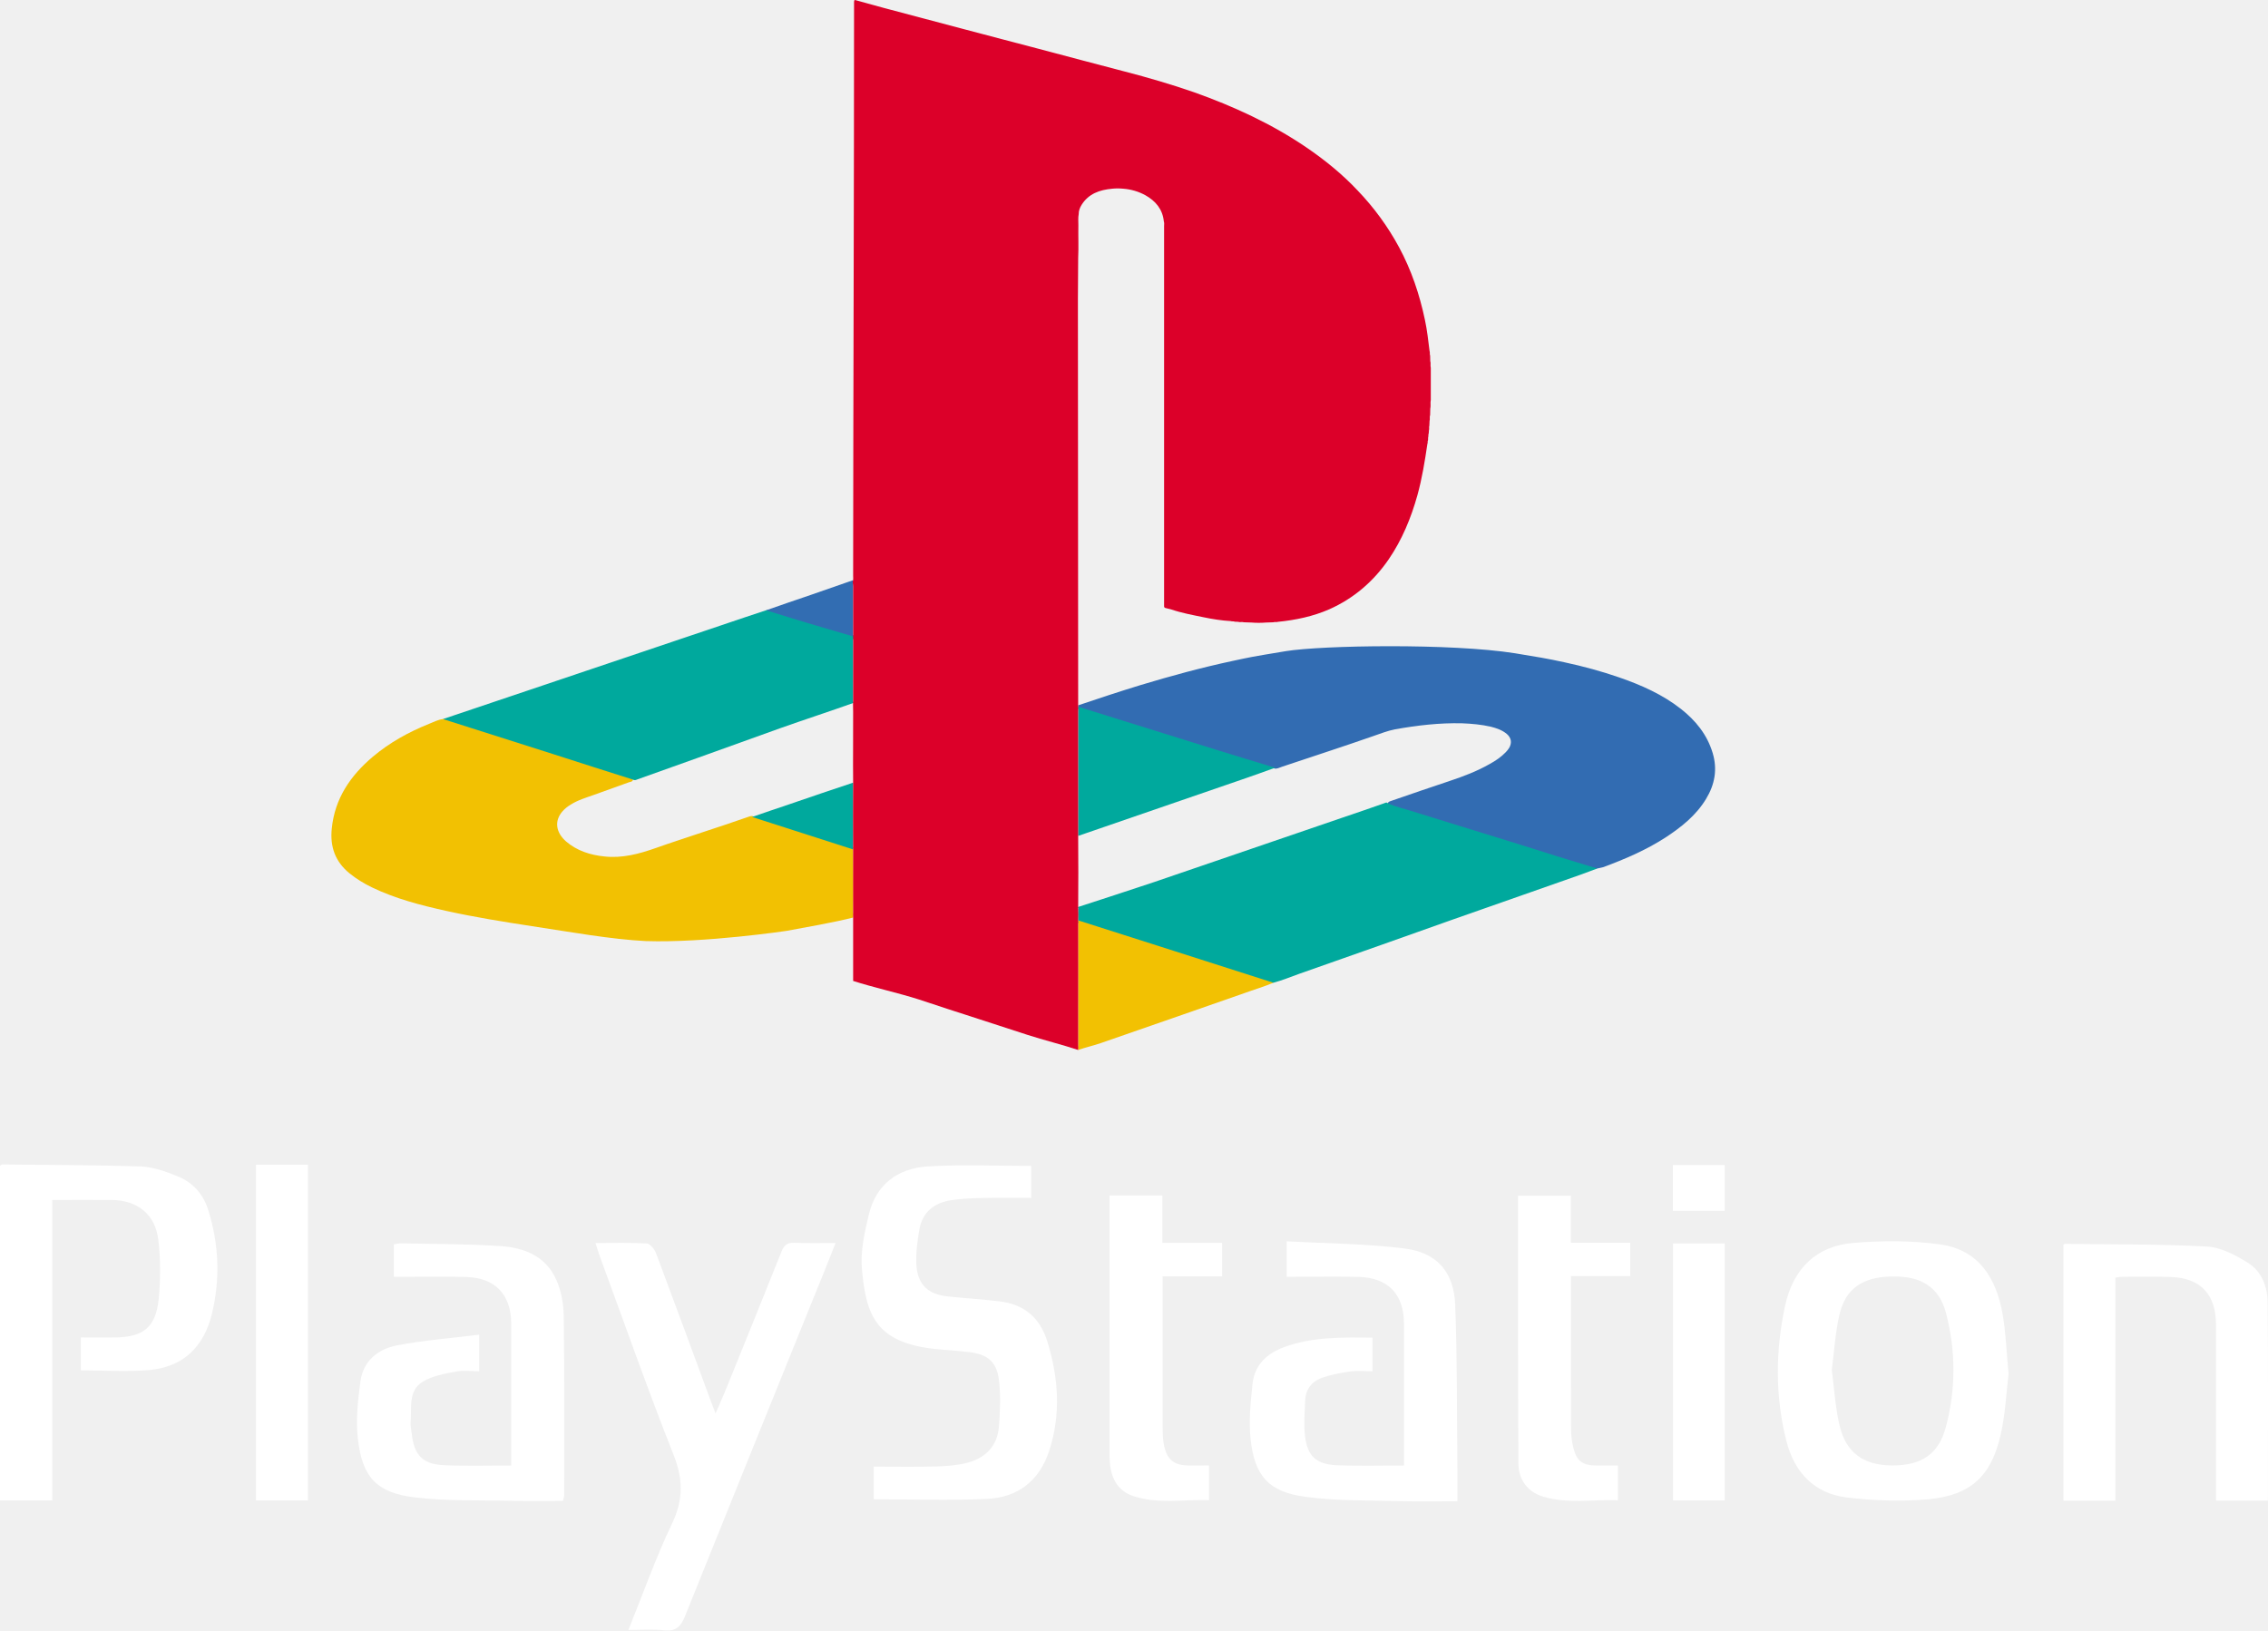
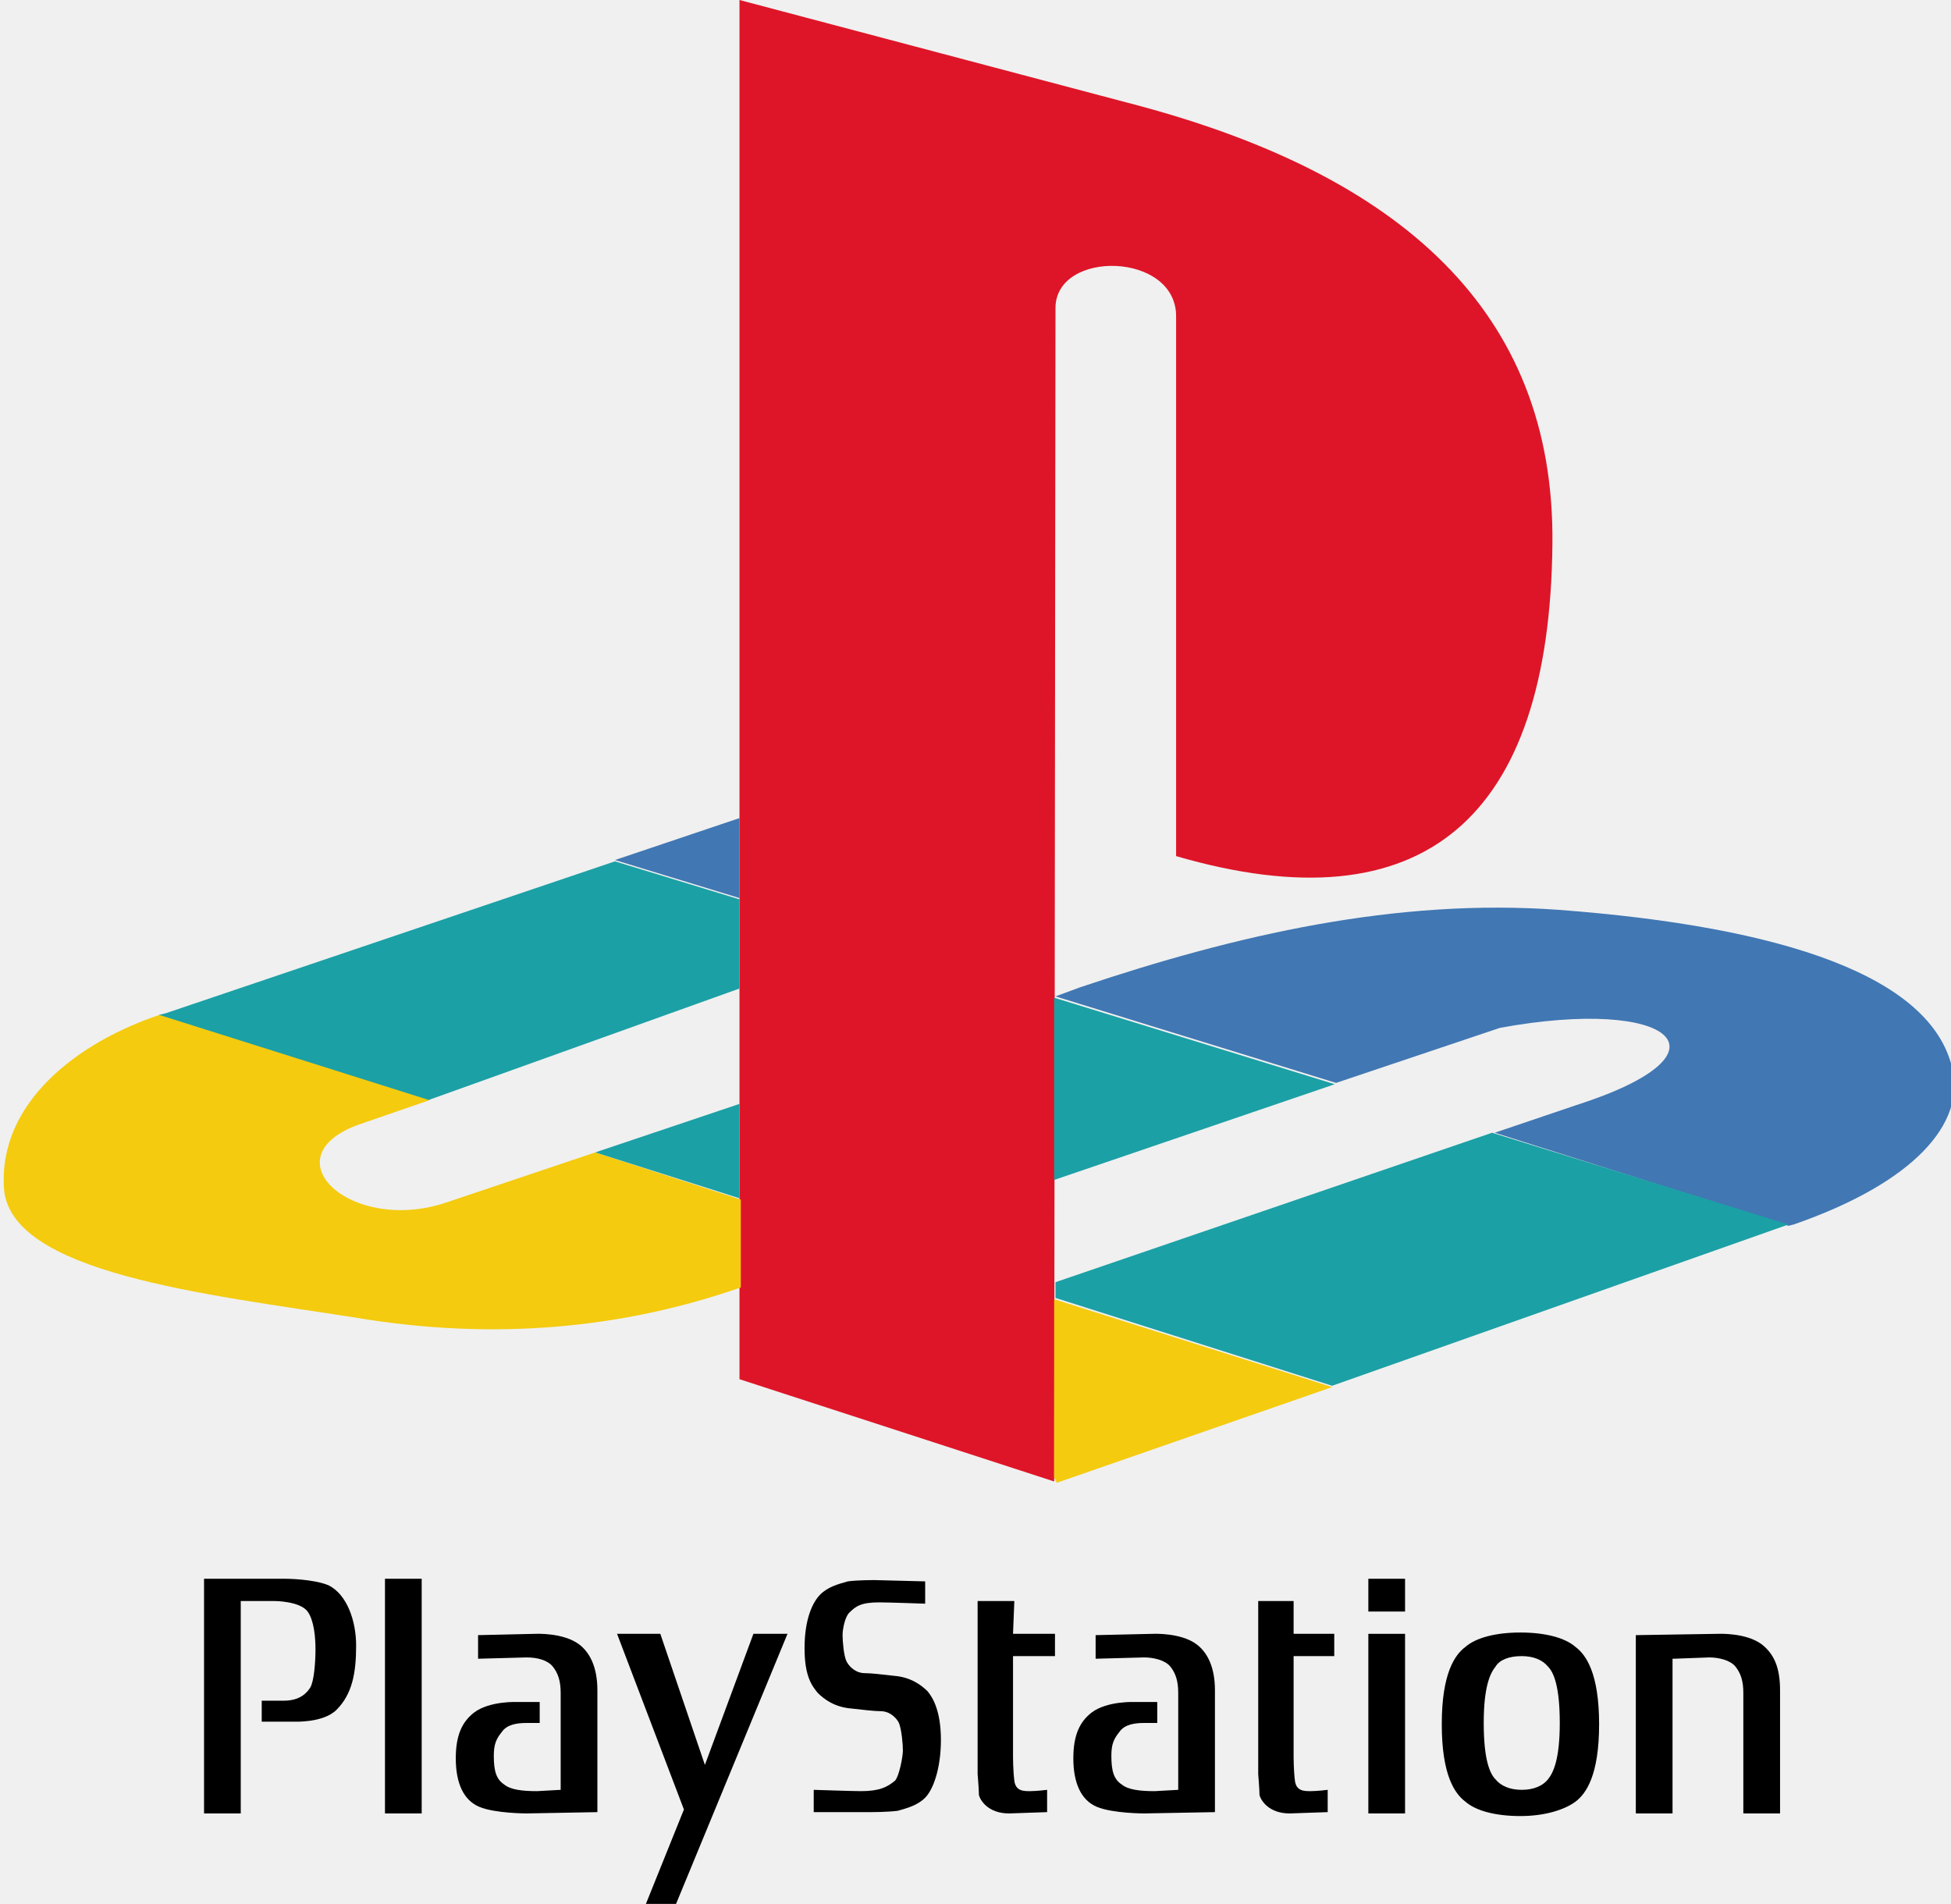
- <svg xmlns="http://www.w3.org/2000/svg" viewBox="0 0 407.635 293.08" height="293.08" width="407.635" xml:space="preserve" version="1.1" id="svg2">
-   <defs id="defs6">
-     <clipPath id="clipPath16" clipPathUnits="userSpaceOnUse">
-       <path id="path18" d="m 0,234.464 326.108,0 L 326.108,0 0,0 0,234.464 Z" />
-     </clipPath>
-   </defs>
-   <g transform="matrix(1.25,0,0,-1.25,0,293.08)" id="g10">
-     <g id="g12">
-       <g clip-path="url(#clipPath16)" id="g14">
-         <g transform="translate(217.8301,140.5262)" id="g20">
-           <path id="path22" style="fill:#326cb2;fill-opacity:1;fill-rule:evenodd;stroke:none" d="m 0,0 c 3.052,-0.496 4.746,-0.777 7.086,-1.292 2.695,-0.58 5.353,-1.291 7.955,-2.199 3.154,-1.095 6.188,-2.443 8.836,-4.521 2.106,-1.666 3.744,-3.66 4.549,-6.318 0.72,-2.377 0.3,-4.567 -0.954,-6.627 -1.433,-2.367 -3.558,-4.053 -5.832,-5.541 -2.808,-1.815 -5.85,-3.116 -8.966,-4.268 -0.272,-0.083 -0.562,-0.112 -0.843,-0.187 -0.234,-0.084 -0.459,-0.019 -0.702,0.057 -2.733,0.823 -5.447,1.675 -8.19,2.527 -4.362,1.366 -8.723,2.724 -13.066,4.062 -2.518,0.767 -5.026,1.573 -7.544,2.339 -0.234,0.076 -0.524,0.104 -0.608,0.412 0.102,0.244 0.346,0.272 0.543,0.347 2.789,0.954 5.559,1.928 8.348,2.845 1.966,0.655 3.904,1.386 5.729,2.425 0.842,0.458 1.666,1.01 2.34,1.713 0.196,0.205 0.355,0.402 0.505,0.645 0.403,0.73 0.281,1.432 -0.365,1.984 -0.665,0.552 -1.46,0.824 -2.274,1.03 -1.367,0.318 -2.762,0.44 -4.165,0.496 -3.248,0.075 -6.449,-0.3 -9.632,-0.87 -1.076,-0.206 -2.115,-0.627 -3.136,-0.974 -4.351,-1.525 -8.732,-2.93 -13.093,-4.399 -0.319,-0.103 -0.627,-0.281 -0.983,-0.281 -1.555,0.374 -3.08,0.908 -4.615,1.395 -4.801,1.47 -9.612,2.967 -14.404,4.446 -2.996,0.926 -6.328,1.871 -9.323,2.779 -0.187,0.066 0.113,0.131 0,0.291 -0.009,0.038 -0.028,0.075 0,0.102 0.047,0.075 -0.065,0.066 0,0.094 2.939,0.992 6,2.004 8.967,2.911 4.371,1.319 8.77,2.518 13.244,3.473 2.536,0.543 2.414,0.543 7.628,1.404 C -27.751,1.151 -9.153,1.451 0,0" />
+ <svg xmlns="http://www.w3.org/2000/svg" version="1.1" baseProfile="tiny" id="svg2" x="0px" y="0px" viewBox="-231 324.8 148.8 145.2" xml:space="preserve">
+   <g id="g4222">
+     <g id="g4201" transform="translate(-4.8124013e-5,0)">
+       <g id="g4209">
+         <g id="g4783">
+           <path id="path7" fill="#DE1528" d="M-150.5,348.3l-0.1,89.5l-24-7.8V324.8l30.6,8.1      c19.6,5.3,31.6,15.5,31.4,33.4c-0.2,20.9-9.8,29.3-28.7,23.8V349C-141.2,344-150.5,343.8-150.5,348.3      C-150.5,348.3-150.5,348.3-150.5,348.3z" />
+           <path id="path9" fill="#F4CB0E" d="M-185.6,412.7l-11.3,3.8c-7.3,2.5-13.6-3.4-6.8-5.9      l5.5-1.9l-20.6-6.5c-6.3,2.1-12.3,6.7-11.9,13.2c0.4,6.5,15.3,8.1,26.8,9.9c10.7,1.8,20.5,0.8,29.4-2.3v-6.7L-185.6,412.7      L-185.6,412.7L-185.6,412.7z M-150.4,437.9l21-7.3l-21.2-6.7v13.6L-150.4,437.9L-150.4,437.9z" />
+           <path id="path16" fill="#4177B3" d="M-94.6,418.3l0.4-0.1c9.2-3.2,13.1-7.7,12.1-11.9      c-1.6-7-12.8-10.8-30-12.1c-12.4-0.9-24.6,1.9-36.5,5.9l-1.9,0.7l21.4,6.6l12.5-4.2c13.1-2.4,18.3,1.9,5.8,5.9l-6.2,2.1      L-94.6,418.3L-94.6,418.3L-94.6,418.3z M-174.6,387.2l-9.5,3.2l9.5,2.9V387.2C-174.6,387.2-174.6,387.2-174.6,387.2z" />
+           <path id="path13" fill="#1BA0A5" d="M-129.4,430.5l34.8-12.3l-22.6-7l-33.3,11.4v1.2      L-129.4,430.5C-129.4,430.5-129.4,430.5-129.4,430.5z M-174.6,409l-11,3.7l11,3.5V409L-174.6,409z M-150.6,414.8v-13.9l21.4,6.6      L-150.6,414.8L-150.6,414.8z M-198.3,408.7l23.7-8.5v-6.8l-9.5-2.9l-34.3,11.6c-0.1,0-0.3,0.1-0.5,0.1L-198.3,408.7      L-198.3,408.7z" />
        </g>
-         <g transform="translate(92.8682,99.1375)" id="g24">
-           <path id="path26" style="fill:#f2c102;fill-opacity:1;fill-rule:evenodd;stroke:none" d="m 0,0 c -4.979,0.243 -10.923,1.319 -16.37,2.143 -4.109,0.627 -8.237,1.292 -12.309,2.19 -3.677,0.814 -7.319,1.751 -10.726,3.397 -1.142,0.553 -2.208,1.208 -3.21,2.013 -2.06,1.685 -2.826,3.838 -2.546,6.468 0.44,4.324 2.705,7.6 5.906,10.305 2.424,2.041 5.157,3.547 8.087,4.726 0.655,0.253 1.264,0.6 1.993,0.684 0.684,0 1.301,-0.29 1.919,-0.487 4.708,-1.507 9.388,-2.976 14.077,-4.474 3.557,-1.132 7.105,-2.246 10.652,-3.388 0.243,-0.075 0.506,-0.122 0.683,-0.328 -0.038,-0.337 -0.346,-0.346 -0.581,-0.411 -1.656,-0.6 -3.303,-1.19 -4.969,-1.788 -1.152,-0.412 -2.359,-0.758 -3.408,-1.423 -0.421,-0.252 -0.813,-0.552 -1.16,-0.936 -1.254,-1.404 -0.982,-3.08 0.496,-4.371 1.564,-1.339 3.473,-1.947 5.504,-2.152 2.573,-0.281 4.97,0.364 7.366,1.207 2.237,0.795 4.474,1.507 6.72,2.265 2.153,0.692 4.287,1.432 6.421,2.162 0.234,0.075 0.478,0.196 0.749,0.177 1.722,-0.551 3.444,-1.104 5.186,-1.647 2.919,-0.936 6.382,-1.881 9.322,-2.808 0.243,-0.084 -0.159,-0.112 0,-0.346 0.027,-3.004 0.074,-6.018 0,-9.041 0.018,-0.037 0.055,-0.057 0,-0.047 0.093,-0.319 0.018,-0.393 0,-0.702 C 27.312,2.732 22.66,1.918 20.235,1.469 20.235,1.469 8.498,-0.281 0,0" />
-         </g>
-         <g transform="translate(199.5791,118.9422)" id="g28">
-           <path id="path30" style="fill:#00a99d;fill-opacity:1;fill-rule:evenodd;stroke:none" d="m 0,0 c 1.048,-0.486 2.199,-0.73 3.285,-1.076 4.708,-1.47 9.425,-2.911 14.133,-4.371 2.312,-0.711 4.605,-1.442 6.917,-2.172 1.909,-0.58 3.828,-1.17 5.747,-1.75 -0.805,-0.299 -1.619,-0.609 -2.424,-0.899 -2.321,-0.814 -4.661,-1.637 -6.982,-2.452 -3.781,-1.319 -7.554,-2.648 -11.335,-3.977 -3.445,-1.217 -6.861,-2.444 -10.286,-3.651 -3.951,-1.394 -7.901,-2.78 -11.85,-4.175 -1.217,-0.439 -2.425,-0.935 -3.687,-1.272 -0.375,-0.066 -0.703,0.094 -1.049,0.178 -3.071,0.992 -6.121,1.965 -9.182,2.93 -5.766,1.853 -12.074,3.668 -17.84,5.494 -0.243,0.084 0.141,0.121 0,0.365 0.009,0.552 0,1.085 0,1.609 0.094,0.235 -0.187,0.243 0,0.319 3.529,1.151 7.422,2.405 10.933,3.585 5.372,1.843 10.717,3.669 16.06,5.494 3.698,1.254 7.385,2.526 11.074,3.79 1.946,0.665 3.902,1.32 5.821,2.004 C -0.449,0.037 -0.216,0.234 0,0" />
-         </g>
-         <g transform="translate(91.0147,122.3582)" id="g32">
-           <path id="path34" style="fill:#00a99d;fill-opacity:1;fill-rule:evenodd;stroke:none" d="m 0,0 c -3.781,1.189 -7.553,2.406 -11.344,3.623 -5.326,1.693 -10.661,3.388 -15.977,5.082 5.41,1.816 10.82,3.65 16.23,5.467 8.442,2.845 16.894,5.699 25.317,8.535 1.639,0.553 3.258,1.104 4.915,1.639 0.215,0.065 0.449,0 0.673,-0.067 3.81,-1.188 8.032,-2.377 11.841,-3.51 0.43,-0.13 0.019,-0.336 0,-0.767 -0.01,-2.892 0.019,-5.756 0,-8.62 -0.047,-0.234 0.196,-0.309 0,-0.374 C 28.285,9.81 24.56,8.593 21.182,7.394 17.194,5.973 13.216,4.531 9.257,3.107 6.374,2.088 3.538,1.059 0.684,0.047 0.477,-0.027 0.253,-0.168 0,0" />
-         </g>
-         <g transform="translate(155.0264,102.1141)" id="g36">
-           <path id="path38" style="fill:#f2c102;fill-opacity:1;fill-rule:evenodd;stroke:none" d="m 0,0 c 9.388,-2.977 18.682,-5.972 28.07,-8.967 -1.357,-0.571 -2.799,-0.992 -4.212,-1.508 -2.949,-1.038 -5.906,-2.068 -8.873,-3.097 -3.894,-1.366 -7.806,-2.724 -11.7,-4.063 C 2.35,-17.971 0.917,-18.299 0,-18.636 l 0,0.197 c -0.112,0.14 0,0.29 0,0.468 0.009,5.962 0,11.914 0,17.867 L 0,0 Z" />
-         </g>
-         <g transform="translate(122.67,133.6747)" id="g40">
-           <path id="path42" style="fill:#326db2;fill-opacity:1;fill-rule:evenodd;stroke:none" d="m 0,0 c 0.019,2.92 0,5.803 0,8.724 0.019,0.29 0.337,0.43 0,0.551 -2.836,0.843 -5.99,1.733 -8.836,2.621 -1.227,0.384 -2.452,0.749 -3.679,1.133 2.135,0.748 4.296,1.497 6.468,2.228 2.031,0.72 4.006,1.403 6.047,2.105 0.056,0.047 0.019,0.019 0,-0.037 C 0.019,17.213 0,17.082 0,16.988 0.019,11.457 0,5.943 0,0.412 0,0.271 0.019,0.131 0,0 -0.02,-0.027 0.019,-0.027 0,0" />
-         </g>
-         <g transform="translate(183.3487,124.0623)" id="g44">
-           <path id="path46" style="fill:#00a99d;fill-opacity:1;fill-rule:evenodd;stroke:none" d="m 0,0 c -1.591,-0.58 -3.182,-1.142 -4.782,-1.694 -7.891,-2.705 -15.659,-5.391 -23.54,-8.106 -0.01,0.141 0,0.272 0,0.412 l 0,17.812 c 0,0.131 -0.01,0.243 0,0.355 3.585,-1.114 7.057,-2.217 10.641,-3.322 3.052,-0.955 6.113,-1.909 9.155,-2.854 C -5.672,1.722 -2.836,0.852 0,0" />
-         </g>
-         <g transform="translate(108.1338,116.9861)" id="g48">
-           <path id="path50" style="fill:#00a99d;fill-opacity:1;fill-rule:evenodd;stroke:none" d="m 0,0 c 1.778,0.599 3.538,1.227 5.335,1.816 3.107,1.067 6.094,2.087 9.201,3.117 0.019,-1.816 0,-3.641 0,-5.457 0.019,-1.395 0.019,-2.77 0,-4.147 -2.846,0.908 -5.56,1.798 -8.415,2.705 C 4.09,-1.319 2.031,-0.664 0,0" />
-         </g>
-         <g transform="translate(122.67,112.2967)" id="g52">
-           <path id="path54" style="fill:#dc0029;fill-opacity:1;fill-rule:evenodd;stroke:none" d="m 0,0 c -0.02,3.22 -0.02,6.44 0,9.65 -0.038,3.388 0.019,6.795 0,10.184 0,0.505 -0.038,1.02 0,1.517 0.027,5.503 -0.01,10.978 0,16.472 0.019,0.309 -0.141,0.617 0,0.899 0.027,0.224 0,0.449 0,0.673 0.019,27.359 0.131,54.727 0.131,82.086 0,0.187 -0.01,0.346 0.009,0.514 0.019,0.15 0.103,0.216 0.244,0.141 1.375,-0.374 2.723,-0.758 4.08,-1.123 3.866,-1.03 7.722,-2.059 11.588,-3.071 3.528,-0.945 7.076,-1.852 10.604,-2.789 4.155,-1.094 8.293,-2.209 12.448,-3.285 3.351,-0.87 6.684,-1.844 9.941,-2.976 5.682,-2.022 11.129,-4.53 16.117,-7.918 2.668,-1.817 5.167,-3.847 7.385,-6.206 2.34,-2.443 4.324,-5.148 5.953,-8.162 1.77,-3.285 2.948,-6.786 3.716,-10.445 0.318,-1.47 0.477,-2.967 0.665,-4.465 0.084,-0.215 -0.01,-0.439 0.084,-0.664 0,-0.253 0.009,-0.506 0.018,-0.777 0.103,-0.319 -0.018,-0.637 0.076,-0.974 l 0,-4.624 c -0.094,-0.421 0.027,-0.851 -0.076,-1.281 -0.009,-0.291 -0.018,-0.59 -0.018,-0.881 -0.113,-0.28 0.009,-0.589 -0.084,-0.86 -0.01,-0.216 -0.01,-0.459 -0.029,-0.675 -0.084,-0.205 0.019,-0.449 -0.056,-0.654 -0.019,-0.169 -0.028,-0.319 -0.037,-0.469 -0.094,-0.187 0,-0.374 -0.084,-0.57 0,-0.122 -0.01,-0.253 -0.01,-0.394 -0.112,-0.149 0,-0.355 -0.094,-0.524 -0.365,-2.49 -0.767,-4.97 -1.441,-7.413 -0.917,-3.266 -2.199,-6.383 -4.127,-9.201 -2.182,-3.181 -5.018,-5.615 -8.546,-7.187 -2.34,-1.021 -4.82,-1.545 -7.366,-1.798 -0.215,-0.075 -0.459,0.018 -0.664,-0.066 -0.375,-0.009 -0.712,-0.028 -1.077,-0.037 -0.683,-0.056 -1.376,-0.056 -2.059,0 -0.365,0.009 -0.73,0.028 -1.096,0.037 -0.28,0.084 -0.58,-0.028 -0.86,0.066 -0.151,0.01 -0.318,0.018 -0.469,0.018 -0.178,0.104 -0.374,0 -0.552,0.086 -1.329,0.074 -2.676,0.289 -3.968,0.561 -1.554,0.318 -3.126,0.608 -4.633,1.123 -0.262,0.074 -0.525,0.131 -0.796,0.196 -0.141,0.038 -0.206,0.122 -0.206,0.253 l 0,0.468 0,54.212 c 0,0.215 0.047,0.449 -0.037,0.655 -0.169,1.76 -1.189,2.948 -2.658,3.773 -0.974,0.533 -2.05,0.851 -3.164,0.935 -0.552,0.056 -1.085,0.056 -1.62,0 -1.796,-0.169 -3.378,-0.711 -4.389,-2.331 -0.252,-0.411 -0.421,-0.86 -0.411,-1.329 -0.104,-0.523 -0.039,-1.048 -0.047,-1.591 -0.029,-1.553 0.047,-3.144 -0.029,-4.726 -0.009,-1.956 -0.028,-3.931 -0.037,-5.897 l 0.037,-58.452 c 0.029,-0.057 -0.009,-0.121 0,-0.178 0.029,-0.206 0,-0.43 0,-0.627 l 0,-17.278 0,-0.665 c 0.029,-3.481 0.029,-6.973 0,-10.435 0.029,-0.562 0.029,-1.124 0,-1.704 0.029,-4.371 -0.009,-8.705 0,-13.066 l 0,-4.783 0,-0.59 0,-0.196 c -2.162,0.729 -5.063,1.45 -7.254,2.162 -2.377,0.786 -4.754,1.553 -7.141,2.321 -2.846,0.917 -5.682,1.834 -8.508,2.779 -2.762,0.89 -6.702,1.77 -9.453,2.668 L 0,-18.063 0,0 Z" />
-         </g>
-         <g transform="translate(11.625,37.409)" id="g56">
-           <path id="path58" style="fill:#ffffff;fill-opacity:1;fill-rule:nonzero;stroke:none" d="m 0,0 0,4.727 c 1.666,0 3.258,-0.028 4.867,0 4.147,0.056 5.906,1.451 6.327,5.541 0.272,2.79 0.282,5.654 -0.046,8.423 -0.421,3.764 -3.033,5.786 -6.777,5.813 -2.761,0.019 -5.522,0 -8.479,0 l 0,-43.214 -7.517,0 0,48.138 c 0.094,0.056 0.187,0.177 0.29,0.177 6.655,-0.084 13.301,-0.065 19.937,-0.281 1.788,-0.084 3.631,-0.729 5.307,-1.422 2.19,-0.871 3.696,-2.555 4.408,-4.848 C 19.853,18.158 20.059,13.197 18.86,8.181 17.691,3.352 14.704,0.459 9.753,0.038 6.543,-0.225 3.304,0 0,0" />
-         </g>
-         <g transform="translate(263.3848,37.4754)" id="g60">
-           <path id="path62" style="fill:#ffffff;fill-opacity:1;fill-rule:nonzero;stroke:none" d="m 0,0 c 0.364,-2.705 0.505,-5.43 1.132,-8.05 0.927,-3.875 3.444,-5.635 7.423,-5.69 4.296,-0.047 6.813,1.572 7.862,5.568 1.432,5.401 1.423,10.877 0.027,16.277 -0.992,3.809 -3.556,5.419 -7.842,5.326 C 4.398,13.347 1.965,11.681 1.095,7.908 0.505,5.344 0.355,2.667 0,0 m 25.421,-0.571 c -0.318,-2.64 -0.459,-5.738 -1.123,-8.696 -1.348,-6.008 -4.324,-8.779 -10.437,-9.34 -3.875,-0.337 -7.871,-0.198 -11.718,0.261 -4.67,0.58 -7.535,3.632 -8.667,8.116 -1.628,6.439 -1.591,12.935 -0.197,19.412 1.142,5.326 4.455,8.667 9.941,9.088 4.099,0.318 8.339,0.346 12.391,-0.234 5.579,-0.777 8.078,-4.932 8.967,-10.099 0.459,-2.677 0.543,-5.401 0.843,-8.508" />
-         </g>
-         <g transform="translate(90.3594,0.0829)" id="g64">
-           <path id="path66" style="fill:#ffffff;fill-opacity:1;fill-rule:nonzero;stroke:none" d="m 0,0 c 2.144,5.316 3.95,10.427 6.28,15.312 1.648,3.454 1.592,6.421 0.178,9.95 -3.762,9.5 -7.141,19.15 -10.67,28.734 -0.178,0.478 -0.299,0.965 -0.523,1.639 2.573,0 4.988,0.074 7.393,-0.067 0.468,-0.037 1.105,-0.841 1.321,-1.413 2.666,-7.141 5.306,-14.282 7.936,-21.433 0.159,-0.441 0.337,-0.862 0.618,-1.591 0.562,1.319 1.048,2.395 1.497,3.49 2.658,6.58 5.345,13.16 7.966,19.75 0.364,0.945 0.833,1.338 1.881,1.301 1.882,-0.084 3.781,-0.037 5.915,-0.037 C 28.529,52.48 27.368,49.531 26.161,46.621 20.151,31.738 14.115,16.875 8.144,1.993 7.544,0.496 6.842,-0.234 5.167,-0.057 3.566,0.121 1.937,0 0,0" />
-         </g>
-         <g transform="translate(197.3418,42.1082)" id="g68">
-           <path id="path70" style="fill:#ffffff;fill-opacity:1;fill-rule:nonzero;stroke:none" d="m 0,0 0,-4.83 c -1.114,0 -2.209,0.112 -3.276,-0.037 -1.404,-0.206 -2.836,-0.478 -4.165,-0.974 -1.367,-0.533 -2.2,-1.684 -2.237,-3.22 -0.056,-1.666 -0.216,-3.35 -0.028,-4.998 0.318,-2.957 1.61,-4.173 4.633,-4.287 3.117,-0.131 6.233,-0.037 9.612,-0.037 l 0,1.778 c 0,6.187 0,12.374 -0.009,18.57 0,4.297 -2.265,6.674 -6.59,6.777 -3.397,0.074 -6.803,0.009 -10.267,0.009 l 0,5.101 c 5.719,-0.309 11.372,-0.328 16.96,-1.03 4.661,-0.589 7.086,-3.416 7.263,-8.095 0.309,-7.807 0.225,-15.603 0.319,-23.418 0.009,-1.489 0,-2.967 0,-4.831 -2.818,0 -5.382,-0.055 -7.966,0.01 -4.604,0.141 -9.284,0 -13.824,0.617 -5.325,0.684 -7.385,3.005 -7.946,8.284 -0.282,2.593 -0.01,5.279 0.271,7.919 0.271,2.742 2.06,4.436 4.577,5.344 C -8.62,0.131 -4.399,0.047 0,0" />
-         </g>
-         <g transform="translate(73.503,23.7254)" id="g72">
-           <path id="path74" style="fill:#ffffff;fill-opacity:1;fill-rule:nonzero;stroke:none" d="m 0,0 0,10.576 c 0,3.295 0.027,6.6 0,9.885 -0.028,4.09 -2.275,6.505 -6.384,6.644 -2.807,0.094 -5.653,0.029 -8.489,0.029 l -2.003,0 0,4.671 c 0.3,0.047 0.684,0.14 1.067,0.14 4.801,-0.103 9.603,-0.075 14.376,-0.402 3.342,-0.225 6.431,-1.488 7.901,-4.802 0.72,-1.573 1.048,-3.454 1.085,-5.194 0.122,-8.621 0.056,-17.251 0.065,-25.861 0,-0.16 -0.074,-0.329 -0.186,-0.778 -2.238,0 -4.531,-0.047 -6.815,0.01 -4.847,0.121 -9.762,-0.075 -14.545,0.505 -5.419,0.665 -7.478,2.901 -8.105,8.331 -0.337,2.751 -0.01,5.634 0.365,8.404 0.402,2.92 2.574,4.606 5.26,5.12 3.828,0.73 7.741,1.03 11.803,1.536 l 0,-5.261 c -1.114,0 -2.275,0.169 -3.379,-0.047 -1.591,-0.309 -3.332,-0.617 -4.699,-1.432 -2.18,-1.31 -1.592,-3.781 -1.778,-5.849 -0.038,-0.562 0.103,-1.161 0.168,-1.713 0.356,-3.042 1.582,-4.344 4.661,-4.465 C -6.505,-0.102 -3.379,0 0,0" />
-         </g>
-         <g transform="translate(125.6368,18.868)" id="g76">
-           <path id="path78" style="fill:#ffffff;fill-opacity:1;fill-rule:nonzero;stroke:none" d="m 0,0 0,4.698 c 2.985,0 5.906,-0.055 8.845,0.019 1.488,0.038 3.023,0.14 4.455,0.496 2.723,0.665 4.493,2.415 4.699,5.307 0.168,2.171 0.262,4.39 0.009,6.533 -0.309,2.724 -1.61,3.791 -4.333,4.119 -1.264,0.14 -2.537,0.252 -3.801,0.346 -9.509,0.702 -10.997,4.736 -11.587,11.718 -0.206,2.518 0.402,5.176 0.992,7.666 1.03,4.38 4.175,6.692 8.49,6.963 4.885,0.3 9.808,0.075 14.873,0.075 l 0,-4.595 c -2.378,0 -4.737,0.028 -7.077,-0.019 -1.46,-0.028 -2.901,-0.094 -4.334,-0.3 C 8.779,42.681 7.02,41.37 6.562,38.824 6.271,37.13 6.027,35.38 6.131,33.676 6.309,30.84 7.844,29.445 10.67,29.165 c 2.462,-0.253 4.951,-0.412 7.413,-0.702 3.491,-0.421 5.784,-2.303 6.86,-5.729 C 26.572,17.465 26.946,12.186 25.196,6.889 23.773,2.63 20.684,0.262 16.305,0.056 10.951,-0.187 5.55,0 0,0" />
-         </g>
-         <g transform="translate(326.0948,18.6805)" id="g80">
-           <path id="path82" style="fill:#ffffff;fill-opacity:1;fill-rule:nonzero;stroke:none" d="m 0,0 -7.469,0 0,8.395 c 0,5.673 0.009,11.354 0,17.017 -0.028,4.249 -2.227,6.58 -6.431,6.738 -2.368,0.094 -4.745,0.029 -7.113,0.029 -0.233,0 -0.449,-0.047 -0.917,-0.113 l 0,-32.076 -7.468,0 0,36.766 c 0.008,0.028 0.102,0.159 0.186,0.159 6.823,-0.094 13.638,-0.019 20.442,-0.384 1.994,-0.103 4.072,-1.217 5.84,-2.302 1.985,-1.208 2.865,-3.407 2.893,-5.672 C 0.047,19.094 0,9.612 0,0" />
-         </g>
-         <g transform="translate(218.2793,62.5223)" id="g84">
-           <path id="path86" style="fill:#ffffff;fill-opacity:1;fill-rule:nonzero;stroke:none" d="m 0,0 7.591,0 0,-6.768 8.536,0 0,-4.792 -8.518,0 0,-1.825 c 0,-6.72 -0.018,-13.431 0.01,-20.133 0,-0.918 0.112,-1.853 0.328,-2.733 0.487,-1.937 1.348,-2.546 3.341,-2.546 l 3.061,0 0,-4.998 c -3.594,0.141 -7.216,-0.543 -10.754,0.525 -2.322,0.702 -3.548,2.526 -3.548,4.838 C -0.027,-25.665 0,-12.908 0,0" />
-         </g>
-         <g transform="translate(159.5284,62.5594)" id="g88">
-           <path id="path90" style="fill:#ffffff;fill-opacity:1;fill-rule:nonzero;stroke:none" d="m 0,0 7.6,0 0,-6.814 8.592,0 0,-4.821 -8.554,0 0,-2.087 0,-19.421 c 0.018,-0.861 0.018,-1.741 0.159,-2.584 0.439,-2.302 1.45,-3.126 3.8,-3.107 0.861,0.01 1.712,0.01 2.714,0.01 l 0,-4.989 c -3.623,0.122 -7.291,-0.599 -10.885,0.581 -2.069,0.673 -3.079,2.339 -3.332,4.445 C -0.01,-37.926 0,-37.056 0,-36.204 L 0,-2.209 0,0 Z" />
-         </g>
-         <path id="path92" style="fill:#ffffff;fill-opacity:1;fill-rule:nonzero;stroke:none" d="m 44.281,18.699 -7.479,0 0,48.278 7.479,0 0,-48.278 z" />
-         <path id="path94" style="fill:#ffffff;fill-opacity:1;fill-rule:nonzero;stroke:none" d="m 240.556,55.651 7.432,0 0,-36.952 -7.432,0 0,36.952 z" />
-         <path id="path96" style="fill:#ffffff;fill-opacity:1;fill-rule:nonzero;stroke:none" d="m 240.537,66.931 7.45,0 0,-6.58 -7.45,0 0,6.58 z" />
+       </g>
+       <g id="g4187" transform="translate(192.4618,-36.87904)">
+         <path id="path3003" d="M-407.9,482.1V500h2.8v-16.2h2.6c0,0,1.9,0,2.5,0.8     c0.5,0.7,0.6,2,0.6,2.9c0,0.9-0.1,2.4-0.4,2.9c-0.5,0.8-1.3,1-2,1h-1.7v1.6h2.5c0,0,2.2,0.1,3.2-0.9c1.2-1.2,1.5-2.8,1.5-4.9     c0-1.9-0.7-3.9-2.1-4.6c-1.2-0.5-3.3-0.5-3.3-0.5H-407.9" />
+         <path id="path3005" d="M-394.1,500h2.8v-17.9h-2.8V500z" />
+         <path id="path3007" d="M-376.4,486.3l5.1,13.4l-2.9,7.2h2.3l8.5-20.6h-2.6l-3.7,10l-3.4-10     L-376.4,486.3" />
+         <path id="path3009" d="M-361.4,499.9v-1.7c0,0,3,0.1,3.6,0.1c1.4,0,2-0.3,2.6-0.8     c0.3-0.3,0.6-1.8,0.6-2.3c0-0.5-0.1-1.6-0.3-2.1c-0.2-0.4-0.7-0.9-1.4-0.9c-0.5,0-1.3-0.1-2.2-0.2c-1.3-0.1-2.1-0.7-2.6-1.2     c-0.4-0.5-1-1.2-1-3.4c0-2.2,0.6-3.5,1.2-4.1c0.6-0.6,1.4-0.8,2.1-1c0.7-0.1,2-0.1,2-0.1l3.9,0.1v1.7c0,0-2.9-0.1-3.5-0.1     c-1.4,0-1.8,0.3-2.3,0.8c-0.3,0.3-0.5,1.2-0.5,1.7c0,0.5,0.1,1.6,0.3,2c0.2,0.4,0.7,0.9,1.4,0.9c0.5,0,1.3,0.1,2.2,0.2     c1.3,0.1,2.1,0.7,2.6,1.2c0.4,0.5,1,1.5,1,3.7c0,2.2-0.6,3.8-1.2,4.4c-0.6,0.6-1.4,0.8-2.1,1c-0.8,0.1-2,0.1-2,0.1L-361.4,499.9" />
+         <path id="path3011" d="M-346.1,483.8h-2.8V497c0,0,0.1,1.2,0.1,1.6c0.1,0.4,0.7,1.4,2.3,1.4     l2.9-0.1v-1.7c0,0-0.8,0.1-1.3,0.1c-0.5,0-1.1,0-1.2-0.8c-0.1-0.8-0.1-1.8-0.1-1.8V488h3.2v-1.7h-3.2L-346.1,483.8" />
+         <path id="path3013" d="M-319.1,500h2.8v-13.7h-2.8V500z" />
+         <path id="path3015" d="M-319.1,484.6h2.8v-2.5h-2.8V484.6z" />
+         <path id="path3017" d="M-307.5,486.2c1.9,0,3.4,0.4,4.2,1.1c0.8,0.6,1.8,2,1.8,5.9     s-1,5.3-1.8,5.9c-0.8,0.6-2.3,1.1-4.2,1.1c-1.9,0-3.4-0.4-4.2-1.1c-0.8-0.6-1.8-2-1.8-5.9s1-5.3,1.8-5.9     C-310.9,486.6-309.4,486.2-307.5,486.2z M-309.4,488.8c-0.4,0.5-0.9,1.5-0.9,4.3c0,2.9,0.5,3.9,0.9,4.3c0.4,0.5,1.1,0.8,2,0.8     c0.9,0,1.6-0.3,2-0.8c0.4-0.5,0.9-1.5,0.9-4.3c0-2.9-0.5-3.9-0.9-4.3c-0.4-0.5-1.1-0.8-2-0.8C-308.4,488-309.1,488.3-309.4,488.8     " />
+         <path id="path3019" d="M-295.8,488.2l2.7-0.1c0.7,0,1.6,0.2,2,0.7c0.4,0.5,0.6,1.1,0.6,2v9.2     h2.8v-9.4c0-1.8-0.5-2.8-1.4-3.5c-1.2-0.9-3.3-0.8-3.3-0.8l-6.3,0.1V500h2.8V488.2" />
+         <path id="path3021" d="M-324.7,483.8h-2.8V497c0,0,0.1,1.2,0.1,1.6c0.1,0.4,0.7,1.4,2.3,1.4     l2.9-0.1v-1.7c0,0-0.8,0.1-1.3,0.1s-1.1,0-1.2-0.8c-0.1-0.8-0.1-1.8-0.1-1.8V488h3.1v-1.7h-3.1V483.8" />
+         <path id="path3023" d="M-380.7,490.8c0-0.9-0.2-1.5-0.6-2c-0.4-0.5-1.2-0.7-2-0.7l-3.7,0.1     v-1.8l4.4-0.1c0,0,2.1-0.1,3.3,0.8c0.8,0.6,1.4,1.7,1.4,3.5v9.3l-5.4,0.1c0,0-2.4,0-3.6-0.5c-1.2-0.5-1.8-1.8-1.8-3.7     c0-1.8,0.5-2.8,1.4-3.5c1.2-0.9,3.3-0.8,3.3-0.8h1.7v1.6h-1c-0.7,0-1.5,0.1-1.9,0.7c-0.4,0.5-0.6,0.9-0.6,1.8     c0,1.2,0.2,1.8,0.8,2.2c0.5,0.4,1.4,0.5,2.5,0.5l1.8-0.1L-380.7,490.8" />
+         <path id="path3025" d="M-333.6,490.8c0-0.9-0.2-1.5-0.6-2c-0.4-0.5-1.3-0.7-2-0.7l-3.7,0.1     v-1.8l4.4-0.1c0,0,2.1-0.1,3.3,0.8c0.8,0.6,1.4,1.7,1.4,3.5v9.3l-5.4,0.1c0,0-2.4,0-3.6-0.5c-1.2-0.5-1.8-1.8-1.8-3.7     c0-1.8,0.5-2.8,1.4-3.5c1.2-0.9,3.3-0.8,3.3-0.8h1.7v1.6h-1c-0.7,0-1.5,0.1-1.9,0.7c-0.4,0.5-0.6,0.9-0.6,1.8     c0,1.2,0.2,1.8,0.8,2.2c0.5,0.4,1.4,0.5,2.5,0.5l1.8-0.1L-333.6,490.8" />
      </g>
    </g>
  </g>
</svg>
